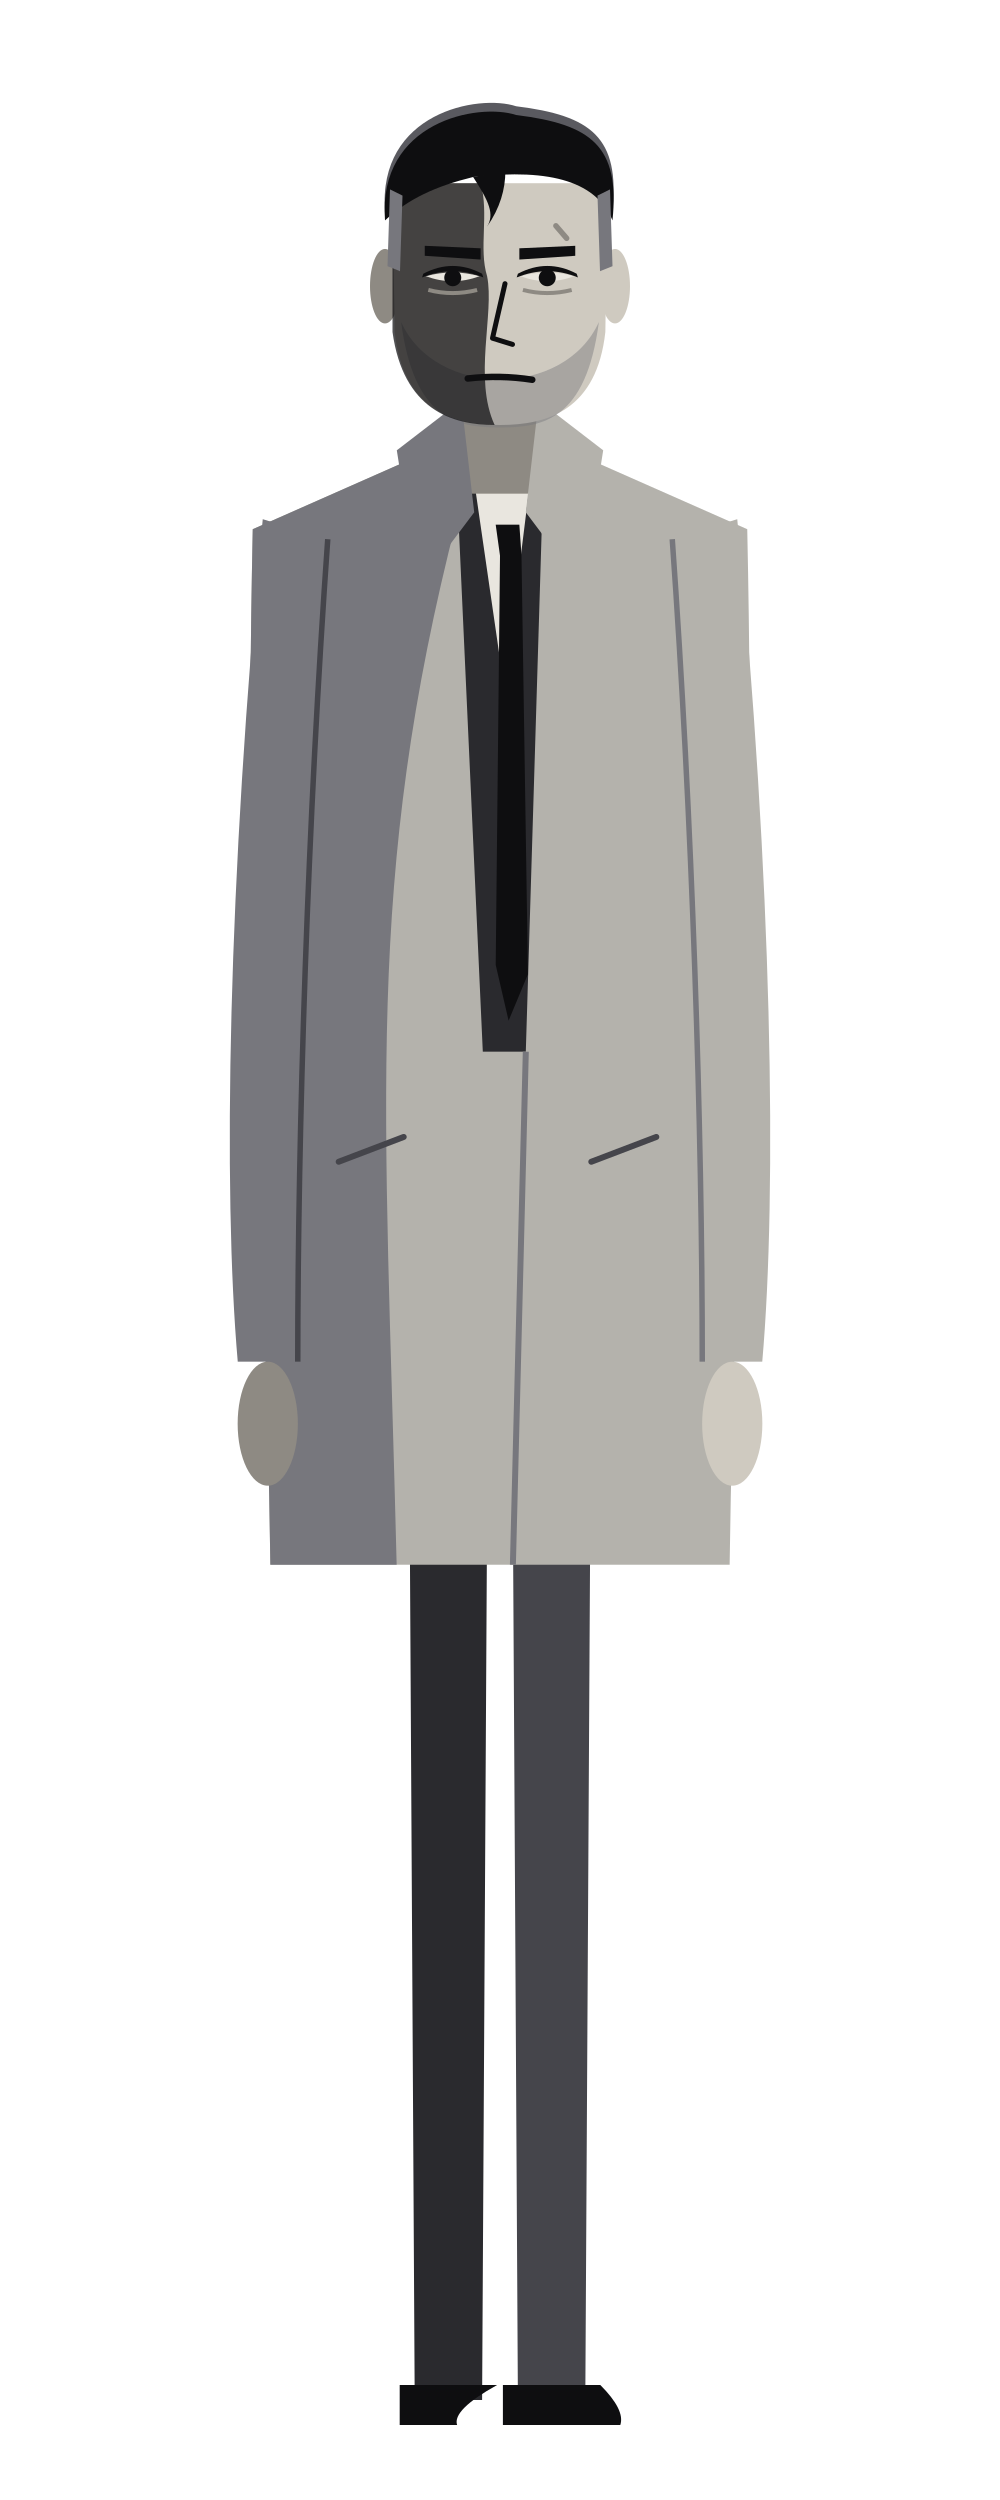
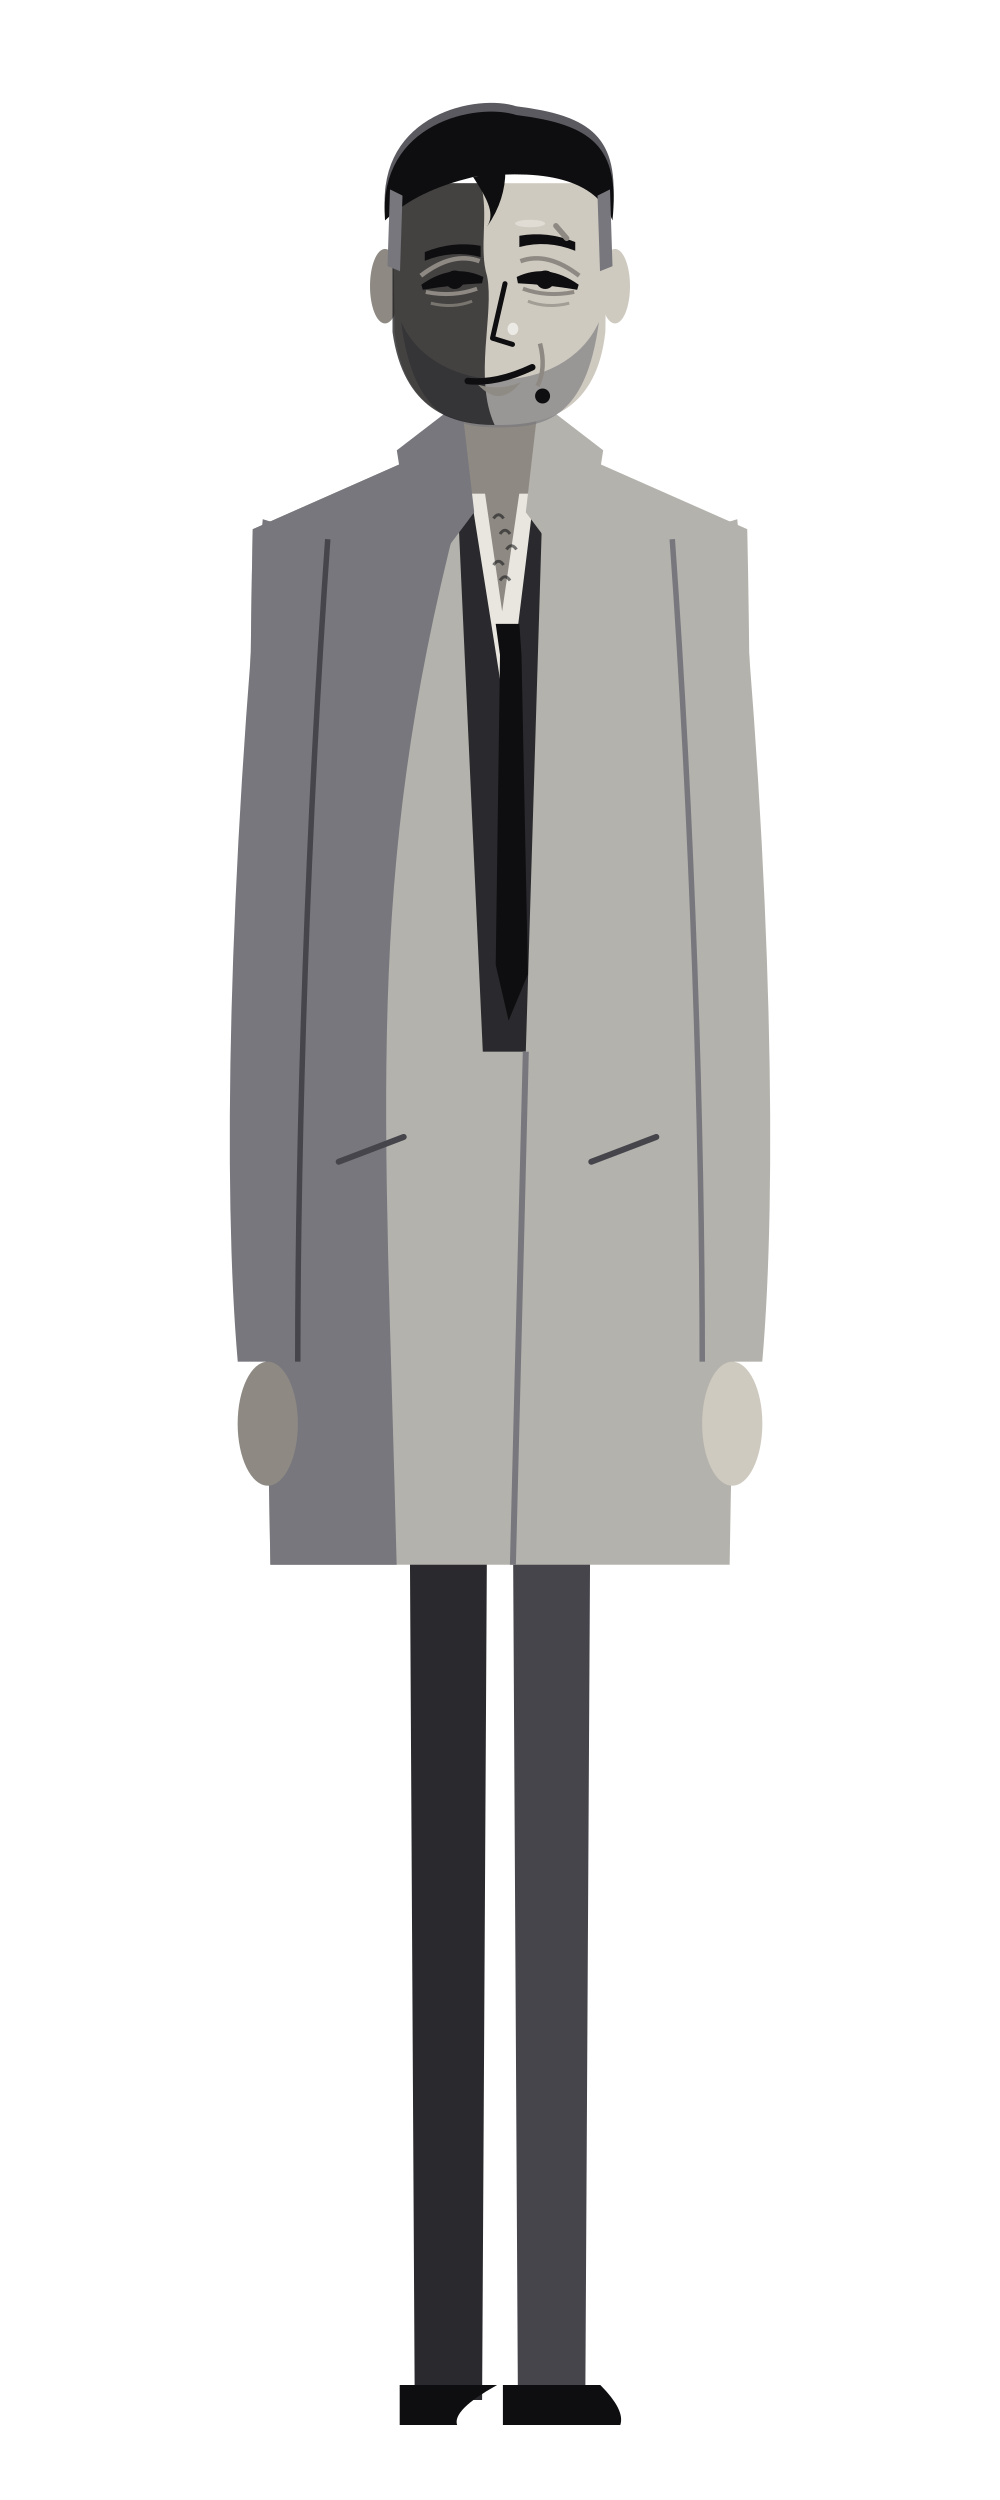
<svg xmlns="http://www.w3.org/2000/svg" viewBox="0 0 400 1000" width="400" height="1000">
  <g id="legs">
    <path d="M163.88,605.9 L194.84,605.9 L192.84,960.0 L165.88,960.0 Z" fill="#2A2A2E" />
    <path d="M159.88,954.0 L198.84,954.0 Q180.84,964.0 182.84,970.0 L159.88,970.0 Z" fill="#0E0E10" />
    <path d="M205.16,605.9 L236.12,605.9 L234.12,960.0 L207.16,960.0 Z" fill="#45454B" />
    <path d="M201.16,954.0 L240.12,954.0 Q250.12,964.0 248.12,970.0 L201.16,970.0 Z" fill="#0E0E10" />
  </g>
  <g id="torso">
    <path d="M172.48,180.12 L101.1,211.68 C97.1,402.08 106.142,477.1 108.142,625.9 L291.858,625.9 C293.858,477.1 302.9,402.08 298.9,211.68 L227.52,180.12 Z" fill="#B4B2AC" />
    <path d="M172.48,180.12 L101.1,211.68 C97.1,402.08 106.142,477.1 108.142,625.9 L158.664,625.9 C154.071,439.9 145.605,352.48 182.8,207.4 Z" fill="#77777D" />
    <path d="M182.8,195.0 L217.2,195.0 L210.32,420.68 L193.12,420.68 Z" fill="#2A2A2E" />
-     <path d="M189.68,192.52 L212.04,192.52 L201.72,275.6 Z" fill="#E9E6DF" />
-     <path d="M198.28,209.88 L207.74,209.88 L208.6,222.28 L211.18,389.68 L203.44,408.28 L198.28,385.96 L200.0,222.28 Z" fill="#0E0E10" id="tie" />
+     <path d="M187.1,190.04 L214.62,190.04 L202.58,288.0 Z" fill="#E9E6DF" />
+     <path d="M193.12,191.28 L208.6,191.28 L200.86,244.6 Z" fill="#8E8A83" />
+     <path d="M197.42,207.4 q2,-3 4,0" stroke="#0E0E10" stroke-width="1.2" fill="none" opacity=".55" />
+     <path d="M200.0,213.6 q2,-3 4,0" stroke="#0E0E10" stroke-width="1.2" fill="none" opacity=".55" />
+     <path d="M202.58,219.8 q2,-3 4,0" stroke="#0E0E10" stroke-width="1.2" fill="none" opacity=".55" />
+     <path d="M197.42,226.0 q2,-3 4,0" stroke="#0E0E10" stroke-width="1.2" fill="none" opacity=".55" />
+     <path d="M200.0,232.2 q2,-3 4,0" stroke="#0E0E10" stroke-width="1.2" fill="none" opacity=".55" />
+     <path d="M198.28,249.56 L207.74,249.56 L208.6,261.96 L211.18,389.68 L203.44,408.28 L198.28,385.96 L200.0,261.96 Z" fill="#0E0E10" id="tie" />
    <path d="M210.32,420.68 L205.16,625.9" stroke="#77777D" stroke-width="2.4" />
    <path d="M135.478,464.7 L161.478,454.78" stroke="#45454B" stroke-width="2.4" stroke-linecap="round" />
    <path d="M236.522,464.7 L262.522,454.78" stroke="#45454B" stroke-width="2.4" stroke-linecap="round" />
  </g>
  <g id="arm-R">
    <path d="M105.1,207.68 C91.1,352.48 89.1,476.48 95.1,544.68 L119.1,544.68 C119.1,451.68 123.1,327.68 131.1,215.68 Z" fill="#77777D" />
    <path d="M131.1,215.68 C123.1,327.68 119.1,451.68 119.1,544.68" stroke="#45454B" stroke-width="2.2" fill="none" />
    <ellipse id="hand-R" cx="107.1" cy="569.48" rx="12.04" ry="24.8" fill="#8E8A83" />
  </g>
  <g id="arm-L">
    <path d="M294.9,207.68 C308.9,352.48 310.9,476.48 304.9,544.68 L280.9,544.68 C280.9,451.68 276.9,327.68 268.9,215.68 Z" fill="#B4B2AC" />
    <path d="M268.9,215.68 C276.9,327.68 280.9,451.68 280.9,544.68" stroke="#77777D" stroke-width="2.2" fill="none" />
    <ellipse id="hand-L" cx="292.9" cy="569.48" rx="12.04" ry="24.8" fill="#CFCAC0" />
  </g>
  <g id="neck">
    <path d="M185.38,151.8 L214.62,151.8 L215.48,197.48 L184.52,197.48 Z" fill="#8E8A83" />
  </g>
  <g id="collar">
    <path d="M184.52,160.28 L158.72,180.12 L167.32,234.68 L189.68,204.92 Z" fill="#77777D" />
    <path d="M215.48,160.28 L241.28,180.12 L232.68,234.68 L210.32,204.92 Z" fill="#B4B2AC" />
  </g>
  <g transform="translate(0,6)">
    <g id="head">
      <g id="ears">
        <ellipse cx="154.0" cy="108.48" rx="6" ry="14.9" fill="#8E8A83" />
        <ellipse cx="246.0" cy="108.48" rx="6" ry="14.9" fill="#CFCAC0" />
      </g>
      <g id="face">
        <path d="M157.0,67.28 L157.86,126.8 C161.3,157.8 180.65,164 200,164 C219.35,164 238.7,157.8 242.14,126.8 L243.0,67.28 Z" fill="#CFCAC0" />
-         <path d="M160.44,122.8 C165.6,162 182.8,165 200,165 C217.2,165 234.4,162 239.56,122.8 C225.8,153.4 174.2,153.4 160.44,122.8 Z" fill="#77777D" opacity="0.45" />
+         <path d="M160.44,122.8 C165.6,162 182.8,165 200,165 C217.2,165 234.4,162 239.56,122.8 C225.8,153.4 174.2,153.4 160.44,122.8 Z" fill="#77777D" opacity="0.62" />
        <path d="M192.26,67.28 L157.0,67.28 L157.0,126.8 C161.3,157.8 180.65,164 197.85,164 C189.25,145.4 197.85,119.36 194.84,104.48 C191.4,93.32 195.7,79.68 192.26,67.28 Z" fill="#0E0E10" id="face-shadow" opacity="0.72" />
      </g>
      <g id="nose">
        <path d="M202,107.48 L197,129.28 L205,131.76" stroke="#0E0E10" stroke-width="2" fill="none" stroke-linejoin="round" stroke-linecap="round" />
      </g>
+       <g id="sheen">
+         <ellipse cx="205.16" cy="125.56" rx="2.15" ry="2.48" fill="#F4F2EE" opacity=".8" />
+         <ellipse cx="212.04" cy="83.4" rx="6.02" ry="1.488" fill="#F4F2EE" opacity=".45" />
+       </g>
      <g id="brows">
-         <path d="M192.26,93.32 L169.9,92.32 L169.9,96.32 L192.26,97.82 Z" fill="#0E0E10" />
-         <path d="M207.74,93.32 L230.1,92.32 L230.1,96.32 L207.74,97.82 Z" fill="#0E0E10" />
+         <path d="M192.26,92.32 Q181.08,90.32 169.9,94.82 L169.9,98.32 Q181.08,93.82 192.26,96.82 Z" fill="#0E0E10" />
+         <path d="M207.74,88.32 Q218.92,86.32 230.1,90.82 L230.1,94.32 Q218.92,89.82 207.74,92.82 Z" fill="#0E0E10" />
      </g>
      <g id="eyes">
-         <path d="M170.33,104.48 Q181.08,101.48 191.83,104.48 Q181.08,108.48 170.33,104.48 Z" fill="#E9E6DF" />
-         <circle cx="181.1" cy="105.1" r="3.4" fill="#0E0E10" />
-         <path d="M168.83,104.98 Q181.08,99.98 193.33,104.98 L192.83,103.48 Q181.08,97.28 169.33,103.48 Z" fill="#0E0E10" />
-         <path d="M171.33,109.98 Q181.08,112.48 190.83,109.98" stroke="#8E8A83" stroke-width="1.6" fill="none" />
-         <path d="M208.17,104.48 Q218.92,101.48 229.67,104.48 Q218.92,108.48 208.17,104.48 Z" fill="#E9E6DF" />
-         <circle cx="218.9" cy="105.1" r="3.4" fill="#0E0E10" />
-         <path d="M206.67,104.98 Q218.92,99.98 231.17,104.98 L230.67,103.48 Q218.92,97.28 207.17,103.48 Z" fill="#0E0E10" />
-         <path d="M209.17,109.98 Q218.92,112.48 228.67,109.98" stroke="#8E8A83" stroke-width="1.6" fill="none" />
+         <path d="M191.83,104.48 Q181.08,101.48 170.33,107.28 Q181.08,108.98 191.83,104.48 Z" fill="#E9E6DF" />
+         <circle cx="181.9" cy="105.9" r="3.7" fill="#0E0E10" />
+         <path d="M193.33,104.78 Q181.08,98.98 168.53,107.88 L169.13,109.91 Q181.08,107.88 192.83,107.31 Z" fill="#0E0E10" />
+         <path d="M191.83,98.48 Q181.08,94.48 168.33,104.28" stroke="#8E8A83" stroke-width="1.8" fill="none" />
+         <path d="M190.83,109.48 Q181.08,112.98 170.33,110.78" stroke="#8E8A83" stroke-width="1.6" fill="none" />
+         <path d="M188.83,114.48 Q181.08,117.48 172.33,115.28" stroke="#8E8A83" stroke-width="1.2" fill="none" opacity=".7" />
+         <path d="M208.17,104.48 Q218.92,101.48 229.67,107.28 Q218.92,108.98 208.17,104.48 Z" fill="#E9E6DF" />
+         <circle cx="218.1" cy="105.9" r="3.7" fill="#0E0E10" />
+         <path d="M206.67,104.78 Q218.92,98.98 231.47,107.88 L230.87,109.91 Q218.92,107.88 207.17,107.31 Z" fill="#0E0E10" />
+         <path d="M208.17,98.48 Q218.92,94.48 231.67,104.28" stroke="#8E8A83" stroke-width="1.8" fill="none" />
+         <path d="M209.17,109.48 Q218.92,112.98 229.67,110.78" stroke="#8E8A83" stroke-width="1.6" fill="none" />
+         <path d="M211.17,114.48 Q218.92,117.48 227.67,115.28" stroke="#8E8A83" stroke-width="1.2" fill="none" opacity=".7" />
      </g>
      <g id="mouth">
-         <path d="M187.1,145.4 Q200,143.9 212.9,145.9" stroke="#0E0E10" stroke-width="2.6" fill="none" stroke-linecap="round" />
+         <path d="M191.228,147.9 Q200,157.4 208.256,146.9 Q200,150.4 191.228,147.9 Z" fill="#8E8A83" opacity=".95" />
+         <path d="M215.996,131.4 Q218.576,141.4 214.964,148.4" stroke="#8E8A83" stroke-width="1.8" fill="none" />
+         <path d="M187.1,146.4 Q198.71,147.6 212.9,140.9" stroke="#0E0E10" stroke-width="2.6" fill="none" stroke-linecap="round" />
+         <circle id="mole" cx="217.028" cy="152.4" r="3" fill="#0E0E10" />
      </g>
      <path id="scar" d="M222.36,84.32 L226.66,89.32" stroke="#8E8A83" stroke-width="2.2" stroke-linecap="round" />
      <g id="hair">
        <path d="M154.0,82.16 C151.0,42.48 191.4,35.04 206.45,40 C236.55,43.72 248.0,52.4 245.0,82.16 C238.7,67.28 221.5,61.08 189.25,64.8 C174.2,68.52 163.45,73.48 154.0,82.16 Z" fill="#5A5A60" transform="translate(0 -3.5)" />
        <path d="M154.0,82.16 C151.0,42.48 191.4,35.04 206.45,40 C236.55,43.72 248.0,52.4 245.0,82.16 C238.7,67.28 221.5,61.08 189.25,64.8 C174.2,68.52 163.45,73.48 154.0,82.16 Z" fill="#0E0E10" />
        <path d="M189.25,64.8 C195.7,74.72 197.85,79.68 194.84,84.64 C200,77.2 202.15,69.76 202.15,62.32 Z" fill="#0E0E10" />
        <path d="M156.0,69.76 L161.0,72.24 L160.0,102.48 L155.0,100.48 Z" fill="#77777D" />
        <path d="M244.0,69.76 L239.0,72.24 L240.0,102.48 L245.0,100.48 Z" fill="#77777D" />
      </g>
    </g>
  </g>
</svg>
